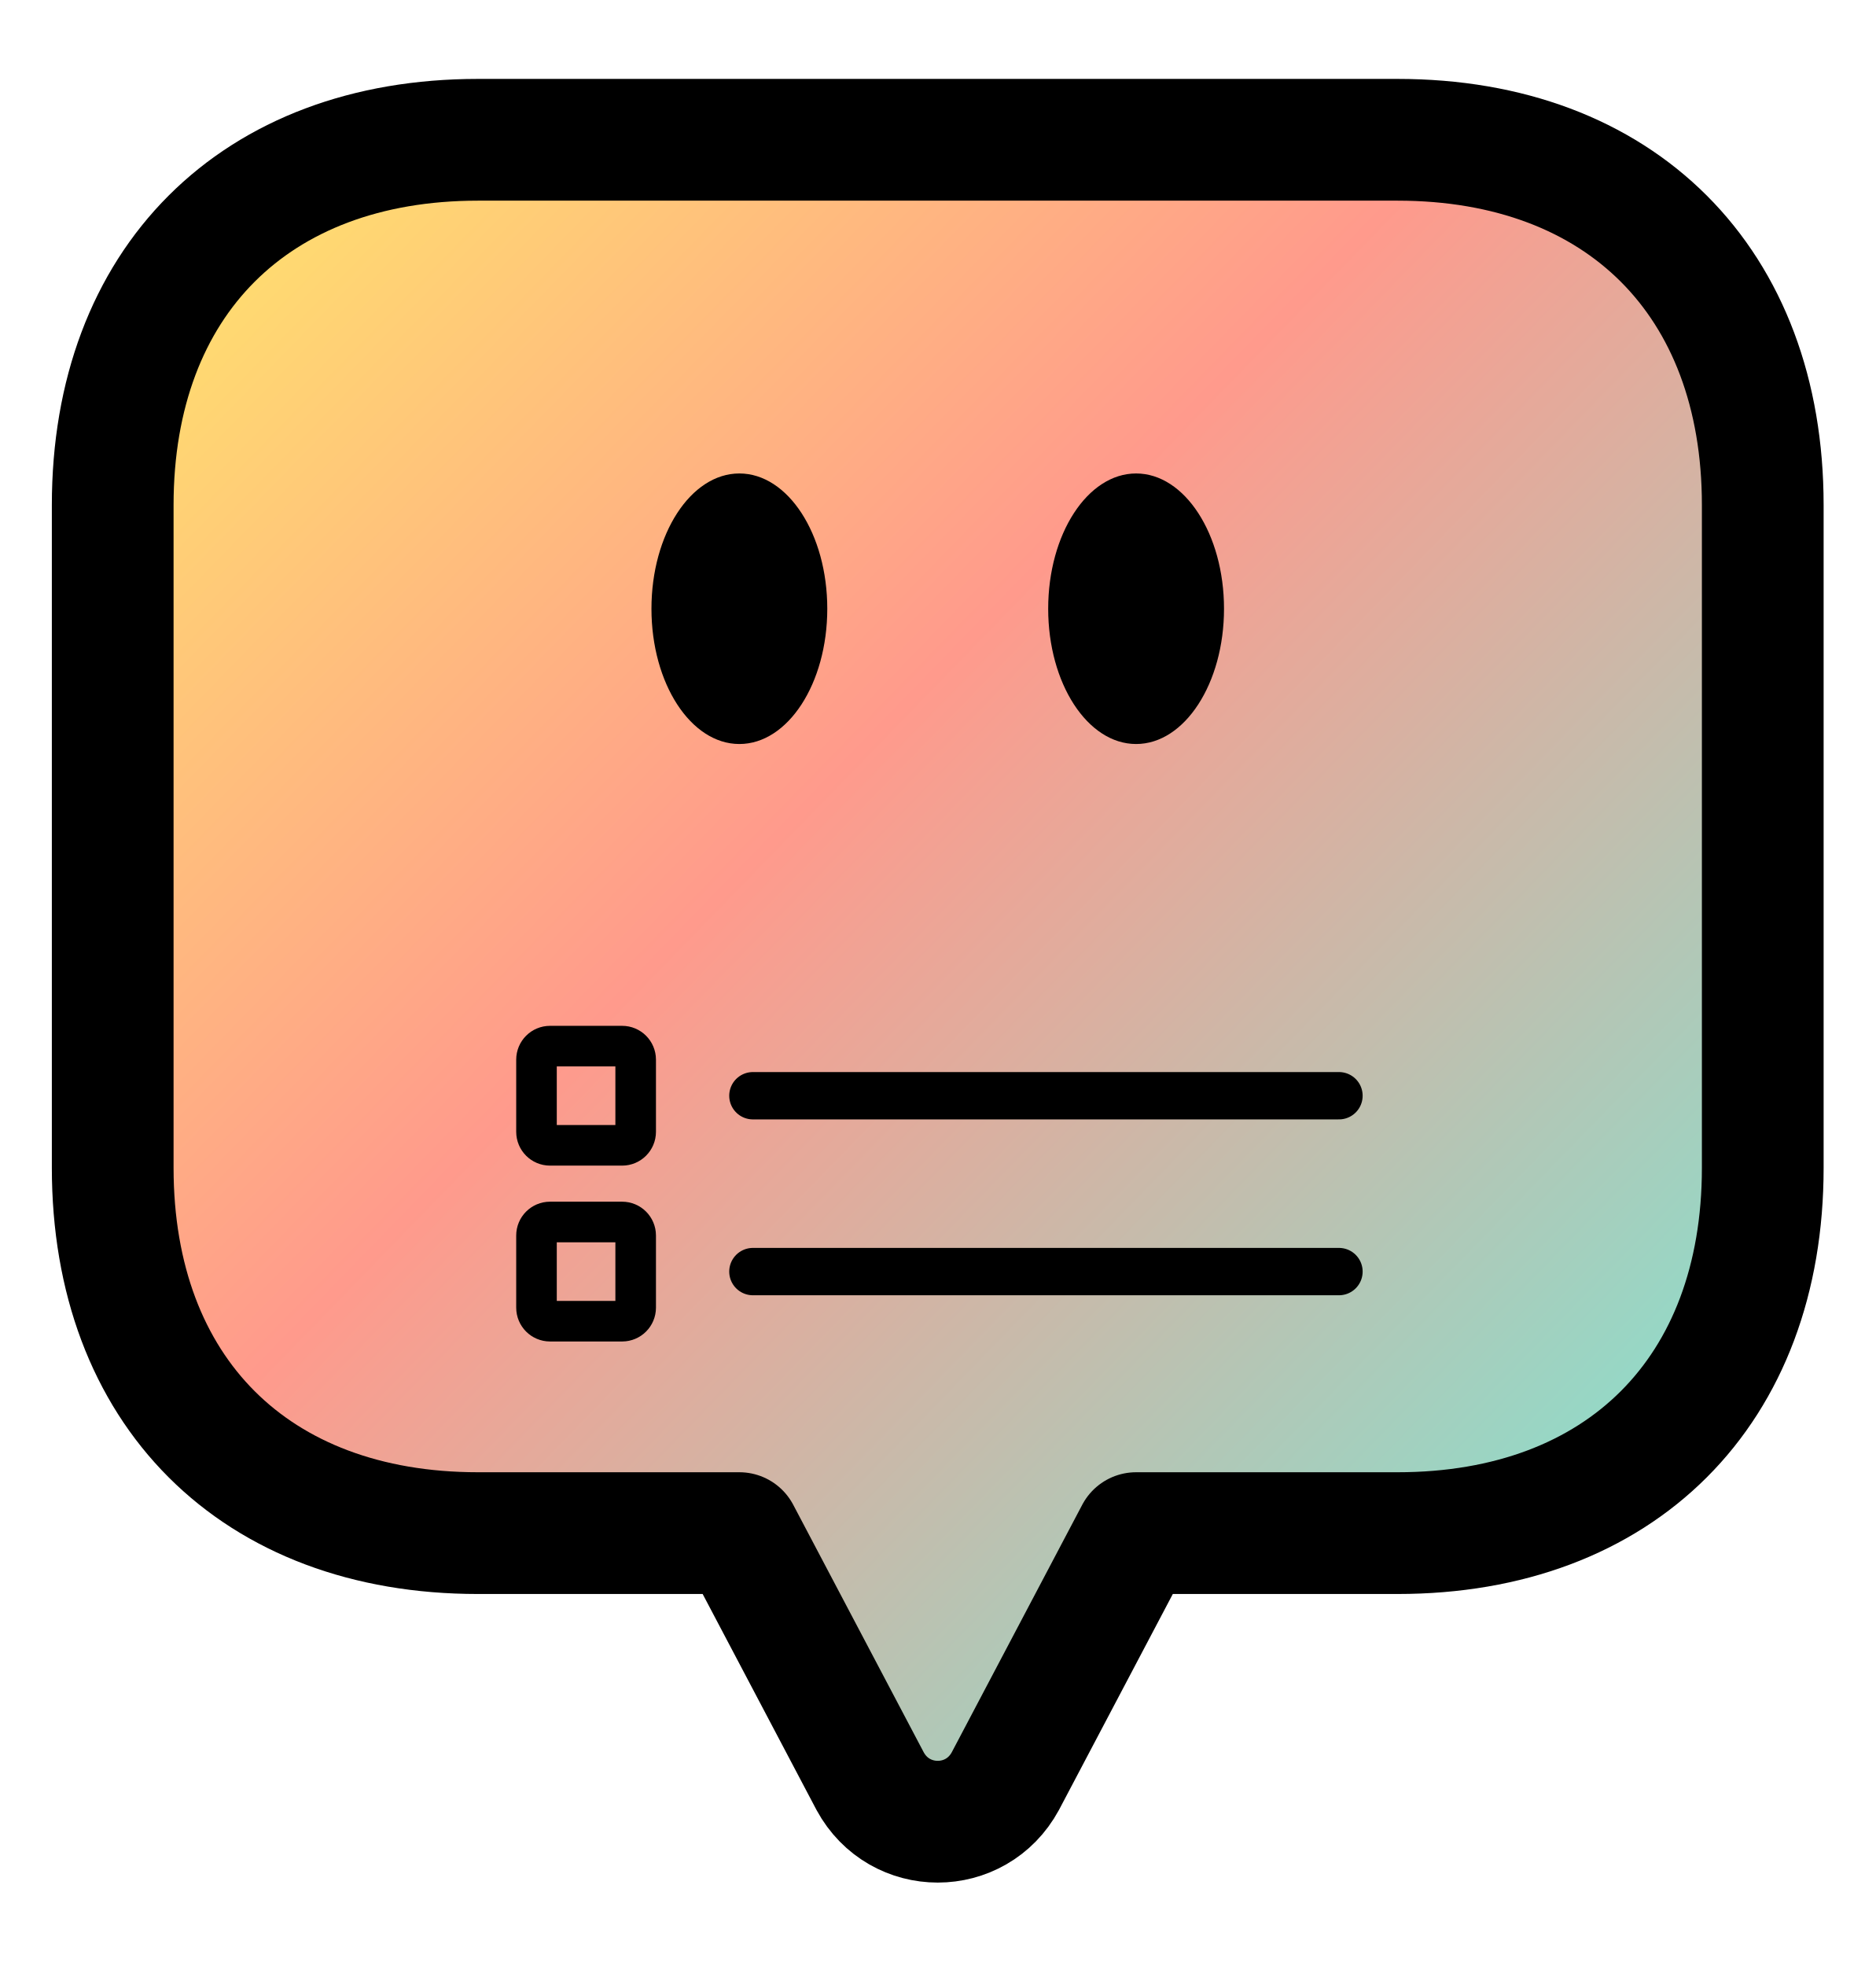
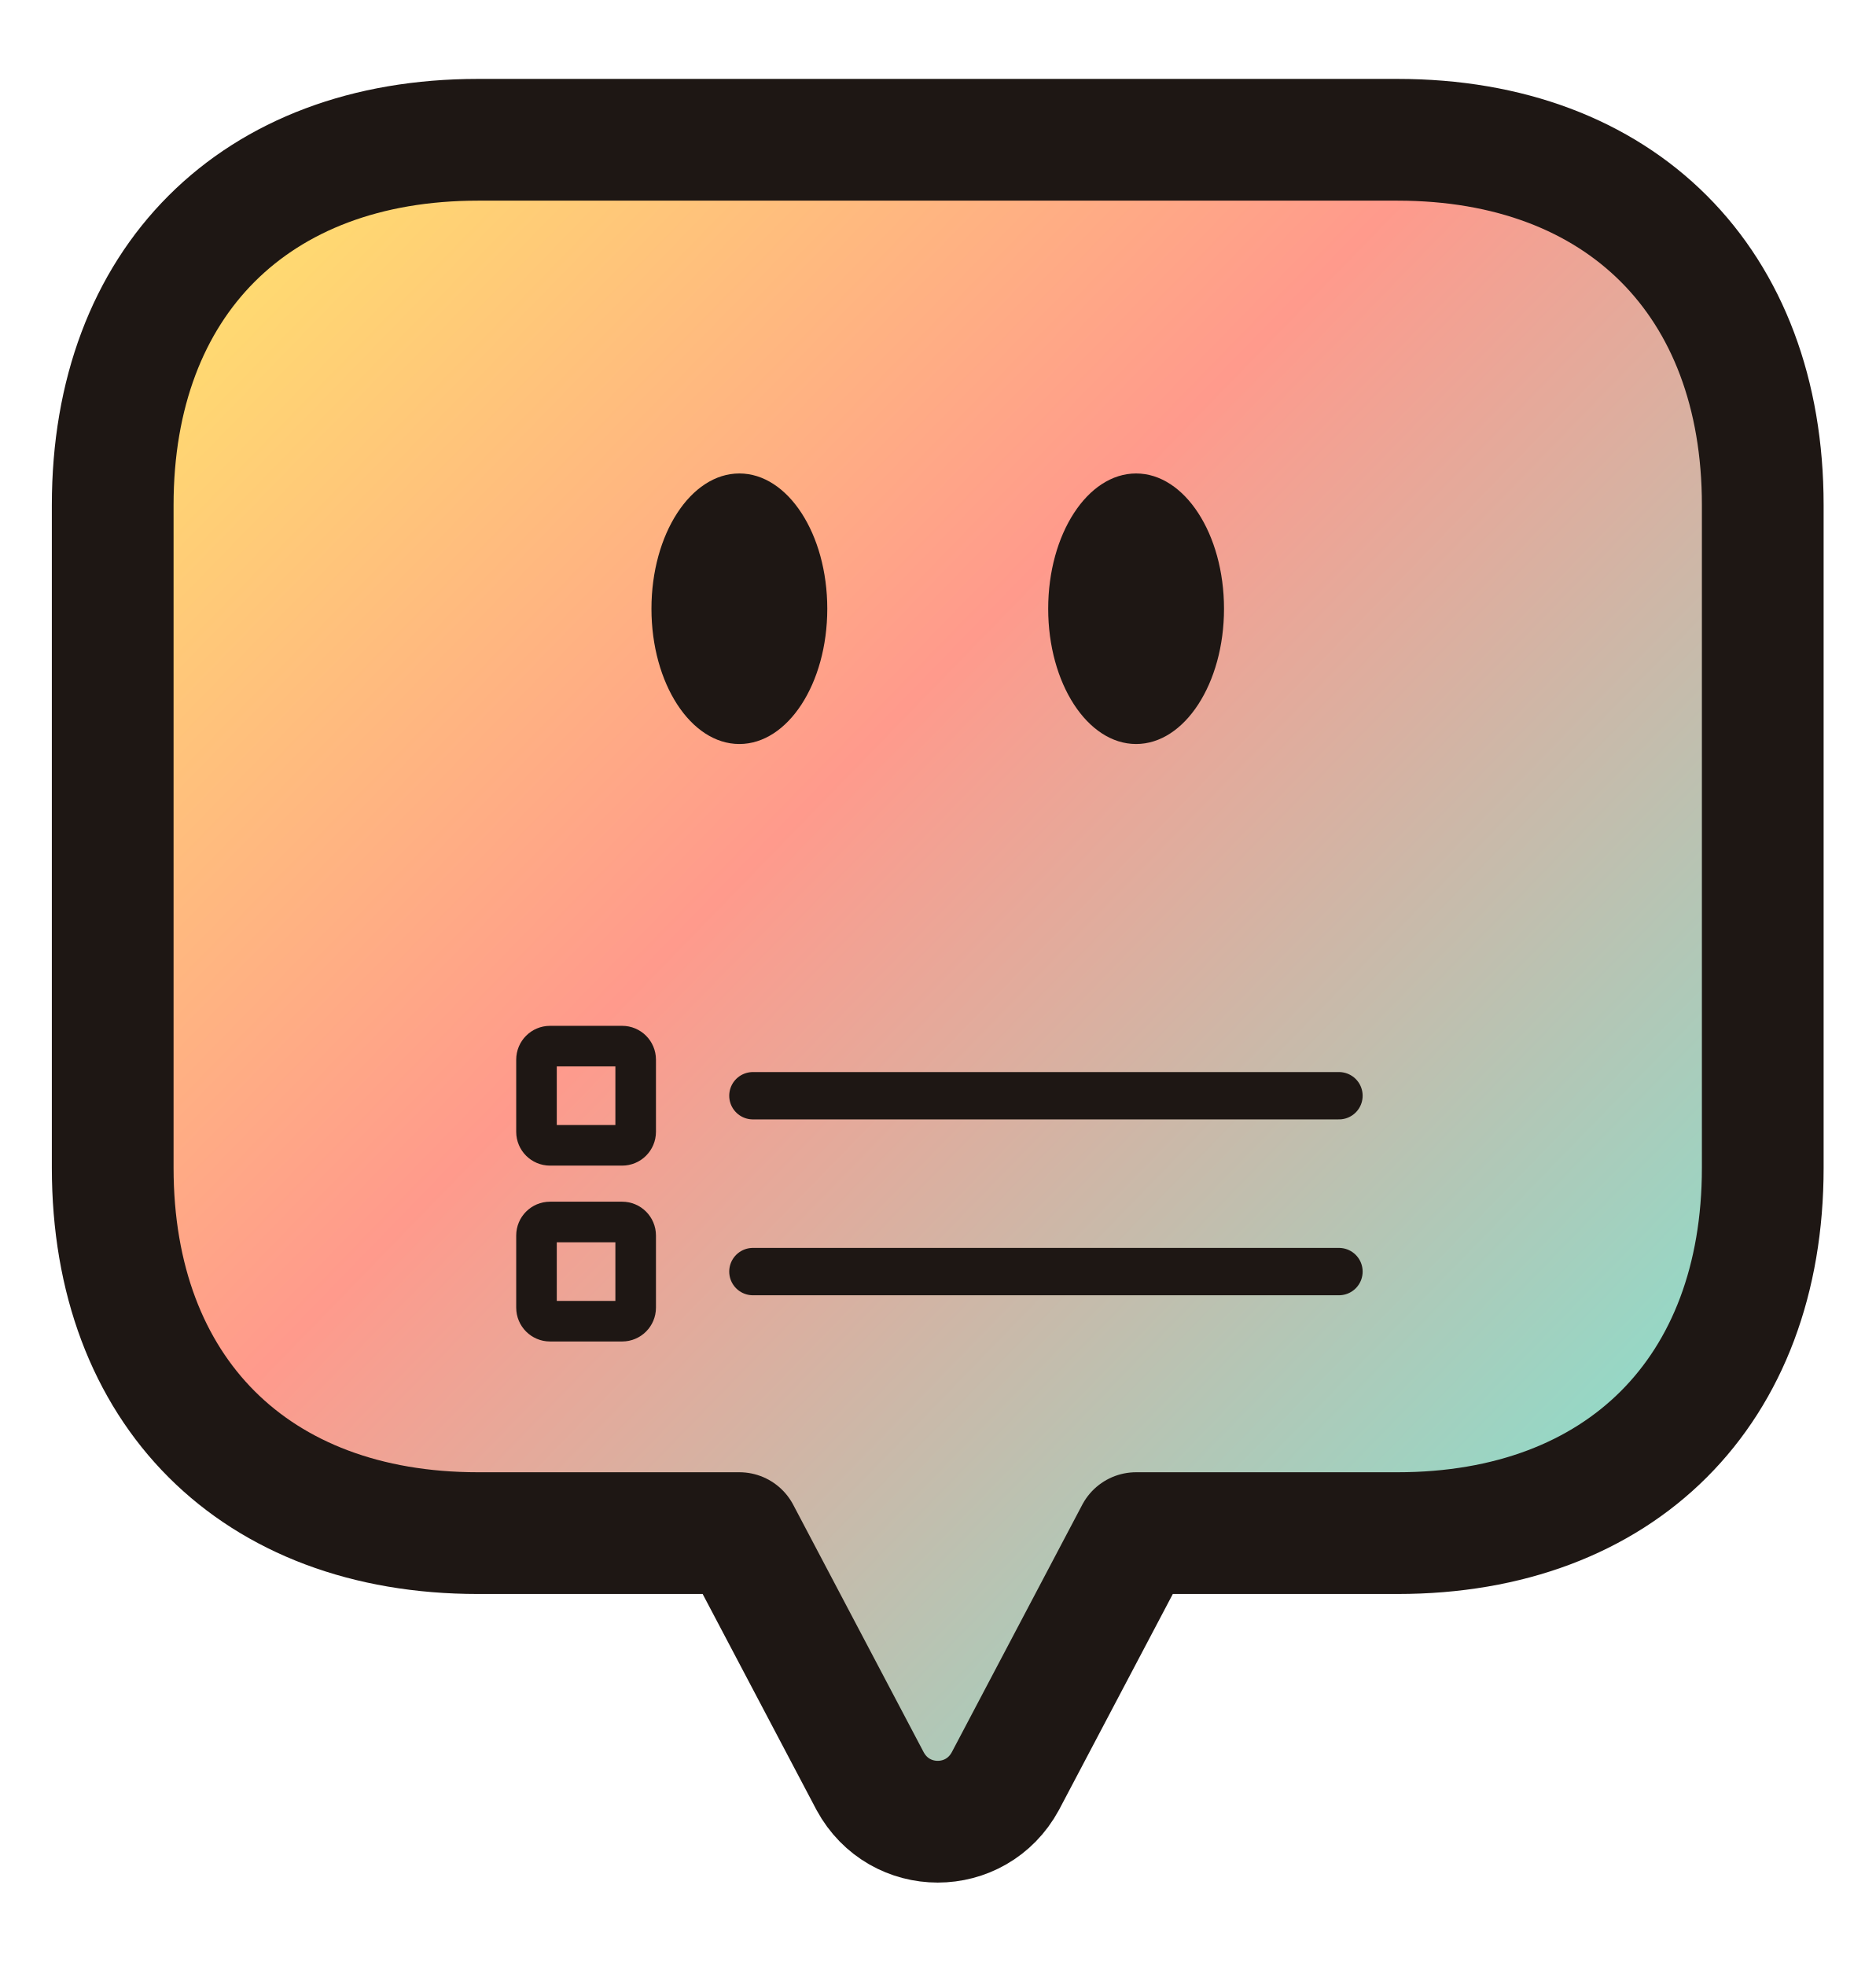
<svg xmlns="http://www.w3.org/2000/svg" viewBox="96 56 832 872" role="img" aria-labelledby="ziplist-favicon-title">
  <defs>
    <linearGradient id="ziplistIconGradient" x1="150" y1="130" x2="860" y2="820" gradientUnits="userSpaceOnUse">
      <stop offset="0" stop-color="#ffe86b" />
      <stop offset="0.42" stop-color="#ff9a8c" />
      <stop offset="1" stop-color="#76ead7" />
    </linearGradient>
  </defs>
-   <path d="M308 118H716C815 118 878 181 878 280V574C878 673 815 736 716 736H600L542 846C529 870 495 870 482 846L424 736H308C209 736 146 673 146 574V280C146 181 209 118 308 118Z" fill="url(#ziplistIconGradient)" stroke="#000000" stroke-width="54" stroke-linejoin="round" />
-   <ellipse cx="424" cy="326" rx="39" ry="60" fill="#000000" />
-   <ellipse cx="600" cy="326" rx="39" ry="60" fill="#000000" />
-   <g fill="none" stroke="#000000" stroke-linecap="round" stroke-linejoin="round">
+   <path d="M308 118H716C815 118 878 181 878 280V574C878 673 815 736 716 736H600L542 846C529 870 495 870 482 846L424 736H308C209 736 146 673 146 574V280C146 181 209 118 308 118Z" fill="url(#ziplistIconGradient)" stroke="#1e1714" stroke-width="54" stroke-linejoin="round" />
+   <ellipse cx="424" cy="326" rx="39" ry="60" fill="#1e1714" />
+   <ellipse cx="600" cy="326" rx="39" ry="60" fill="#1e1714" />
+   <g fill="none" stroke="#1e1714" stroke-linecap="round" stroke-linejoin="round">
    <rect x="334" y="520" width="44" height="44" rx="6" stroke-width="18" />
    <path d="M430 542H690" stroke-width="21" />
    <rect x="334" y="598" width="44" height="44" rx="6" stroke-width="18" />
    <path d="M430 620H690" stroke-width="21" />
  </g>
</svg>
